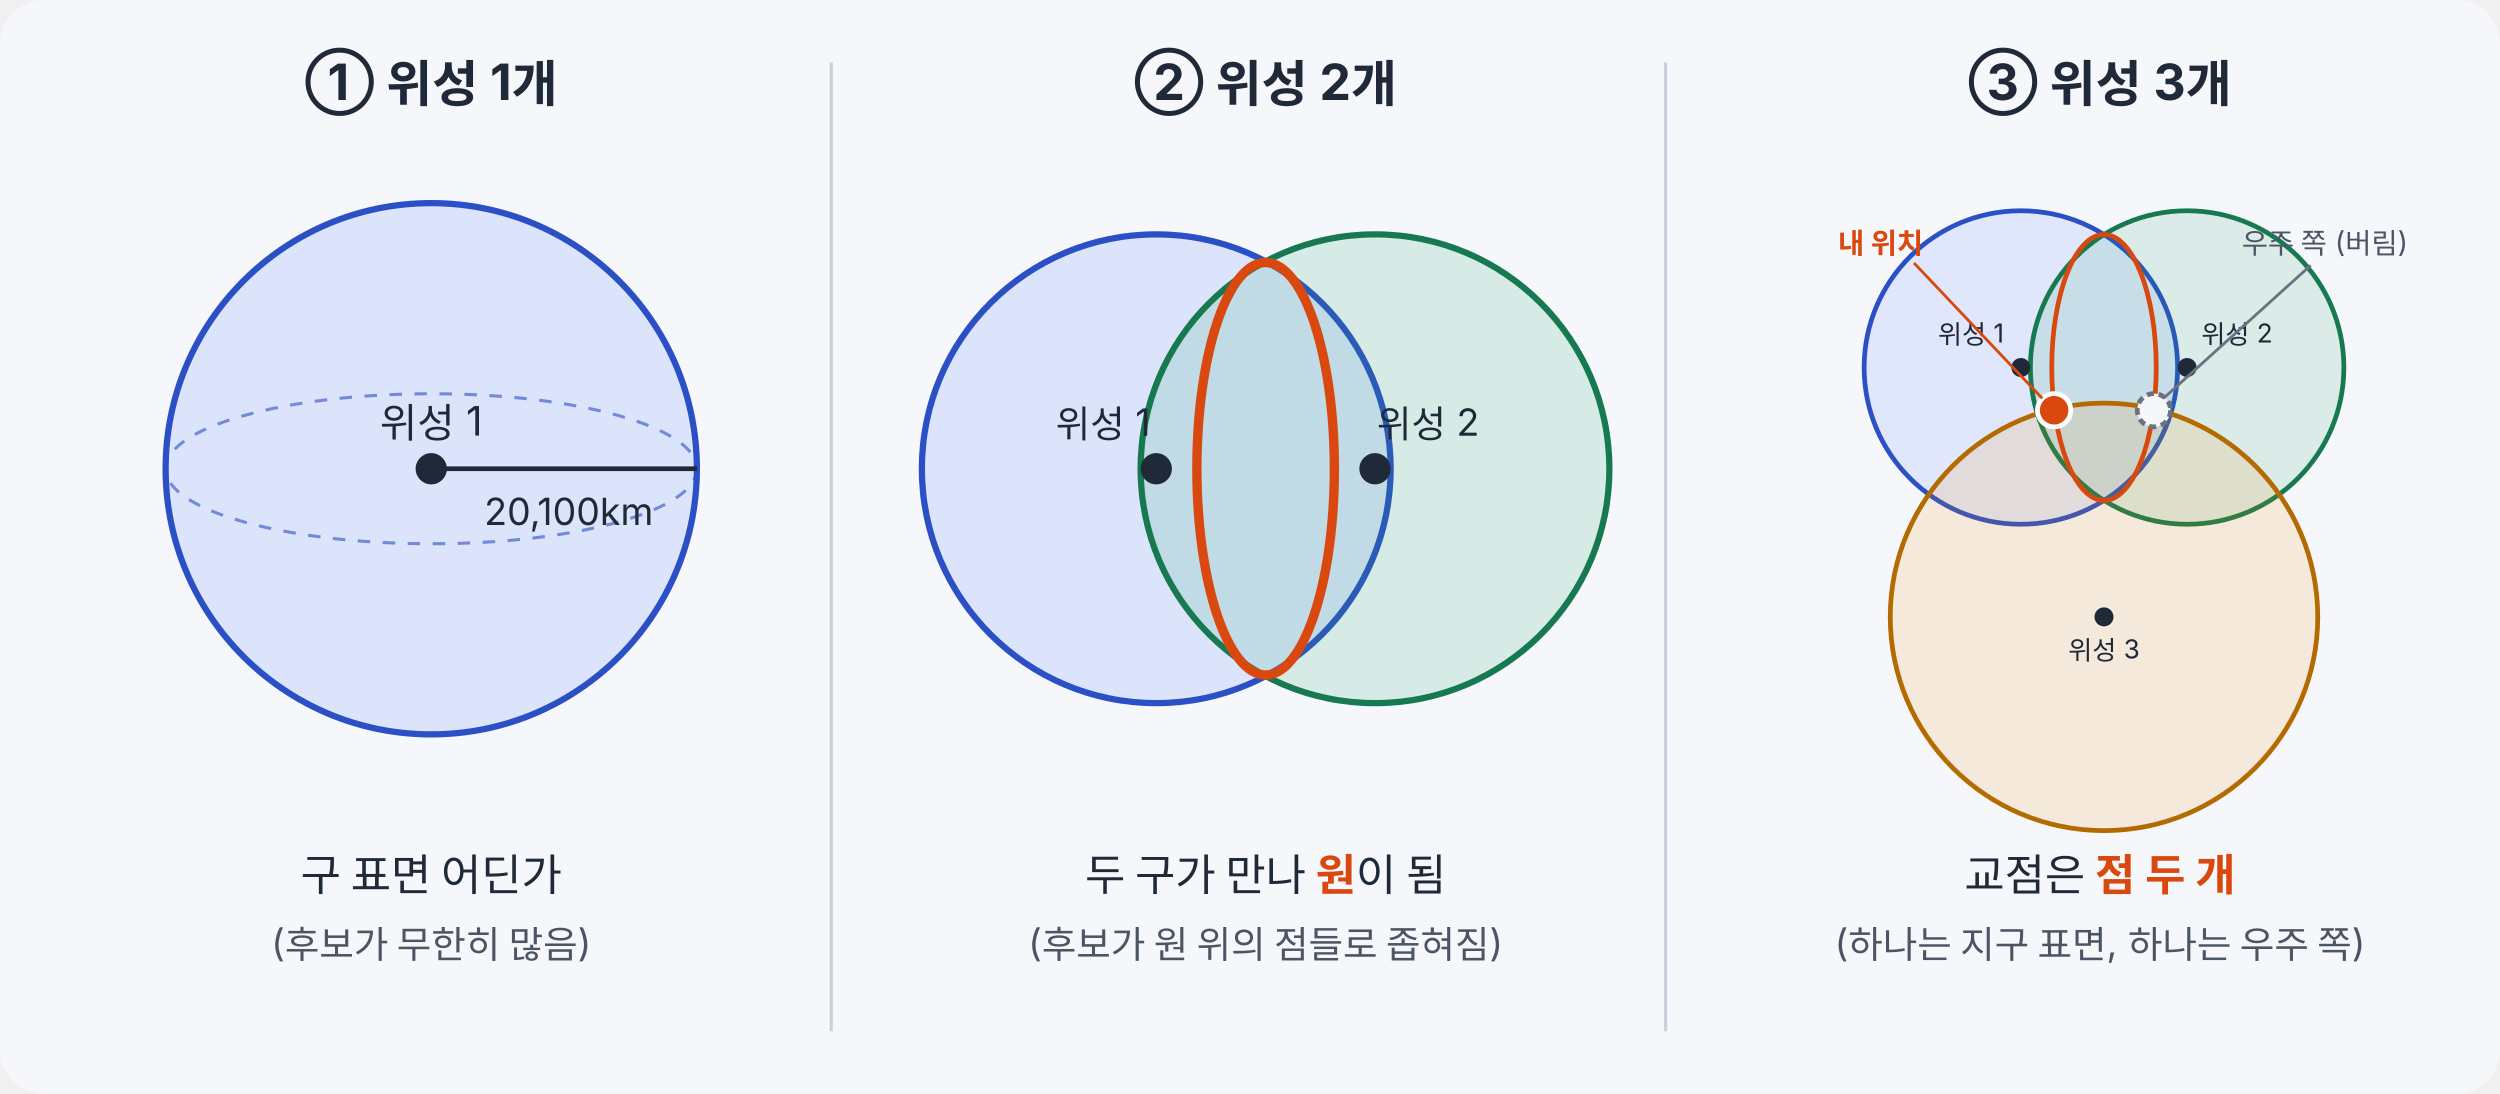
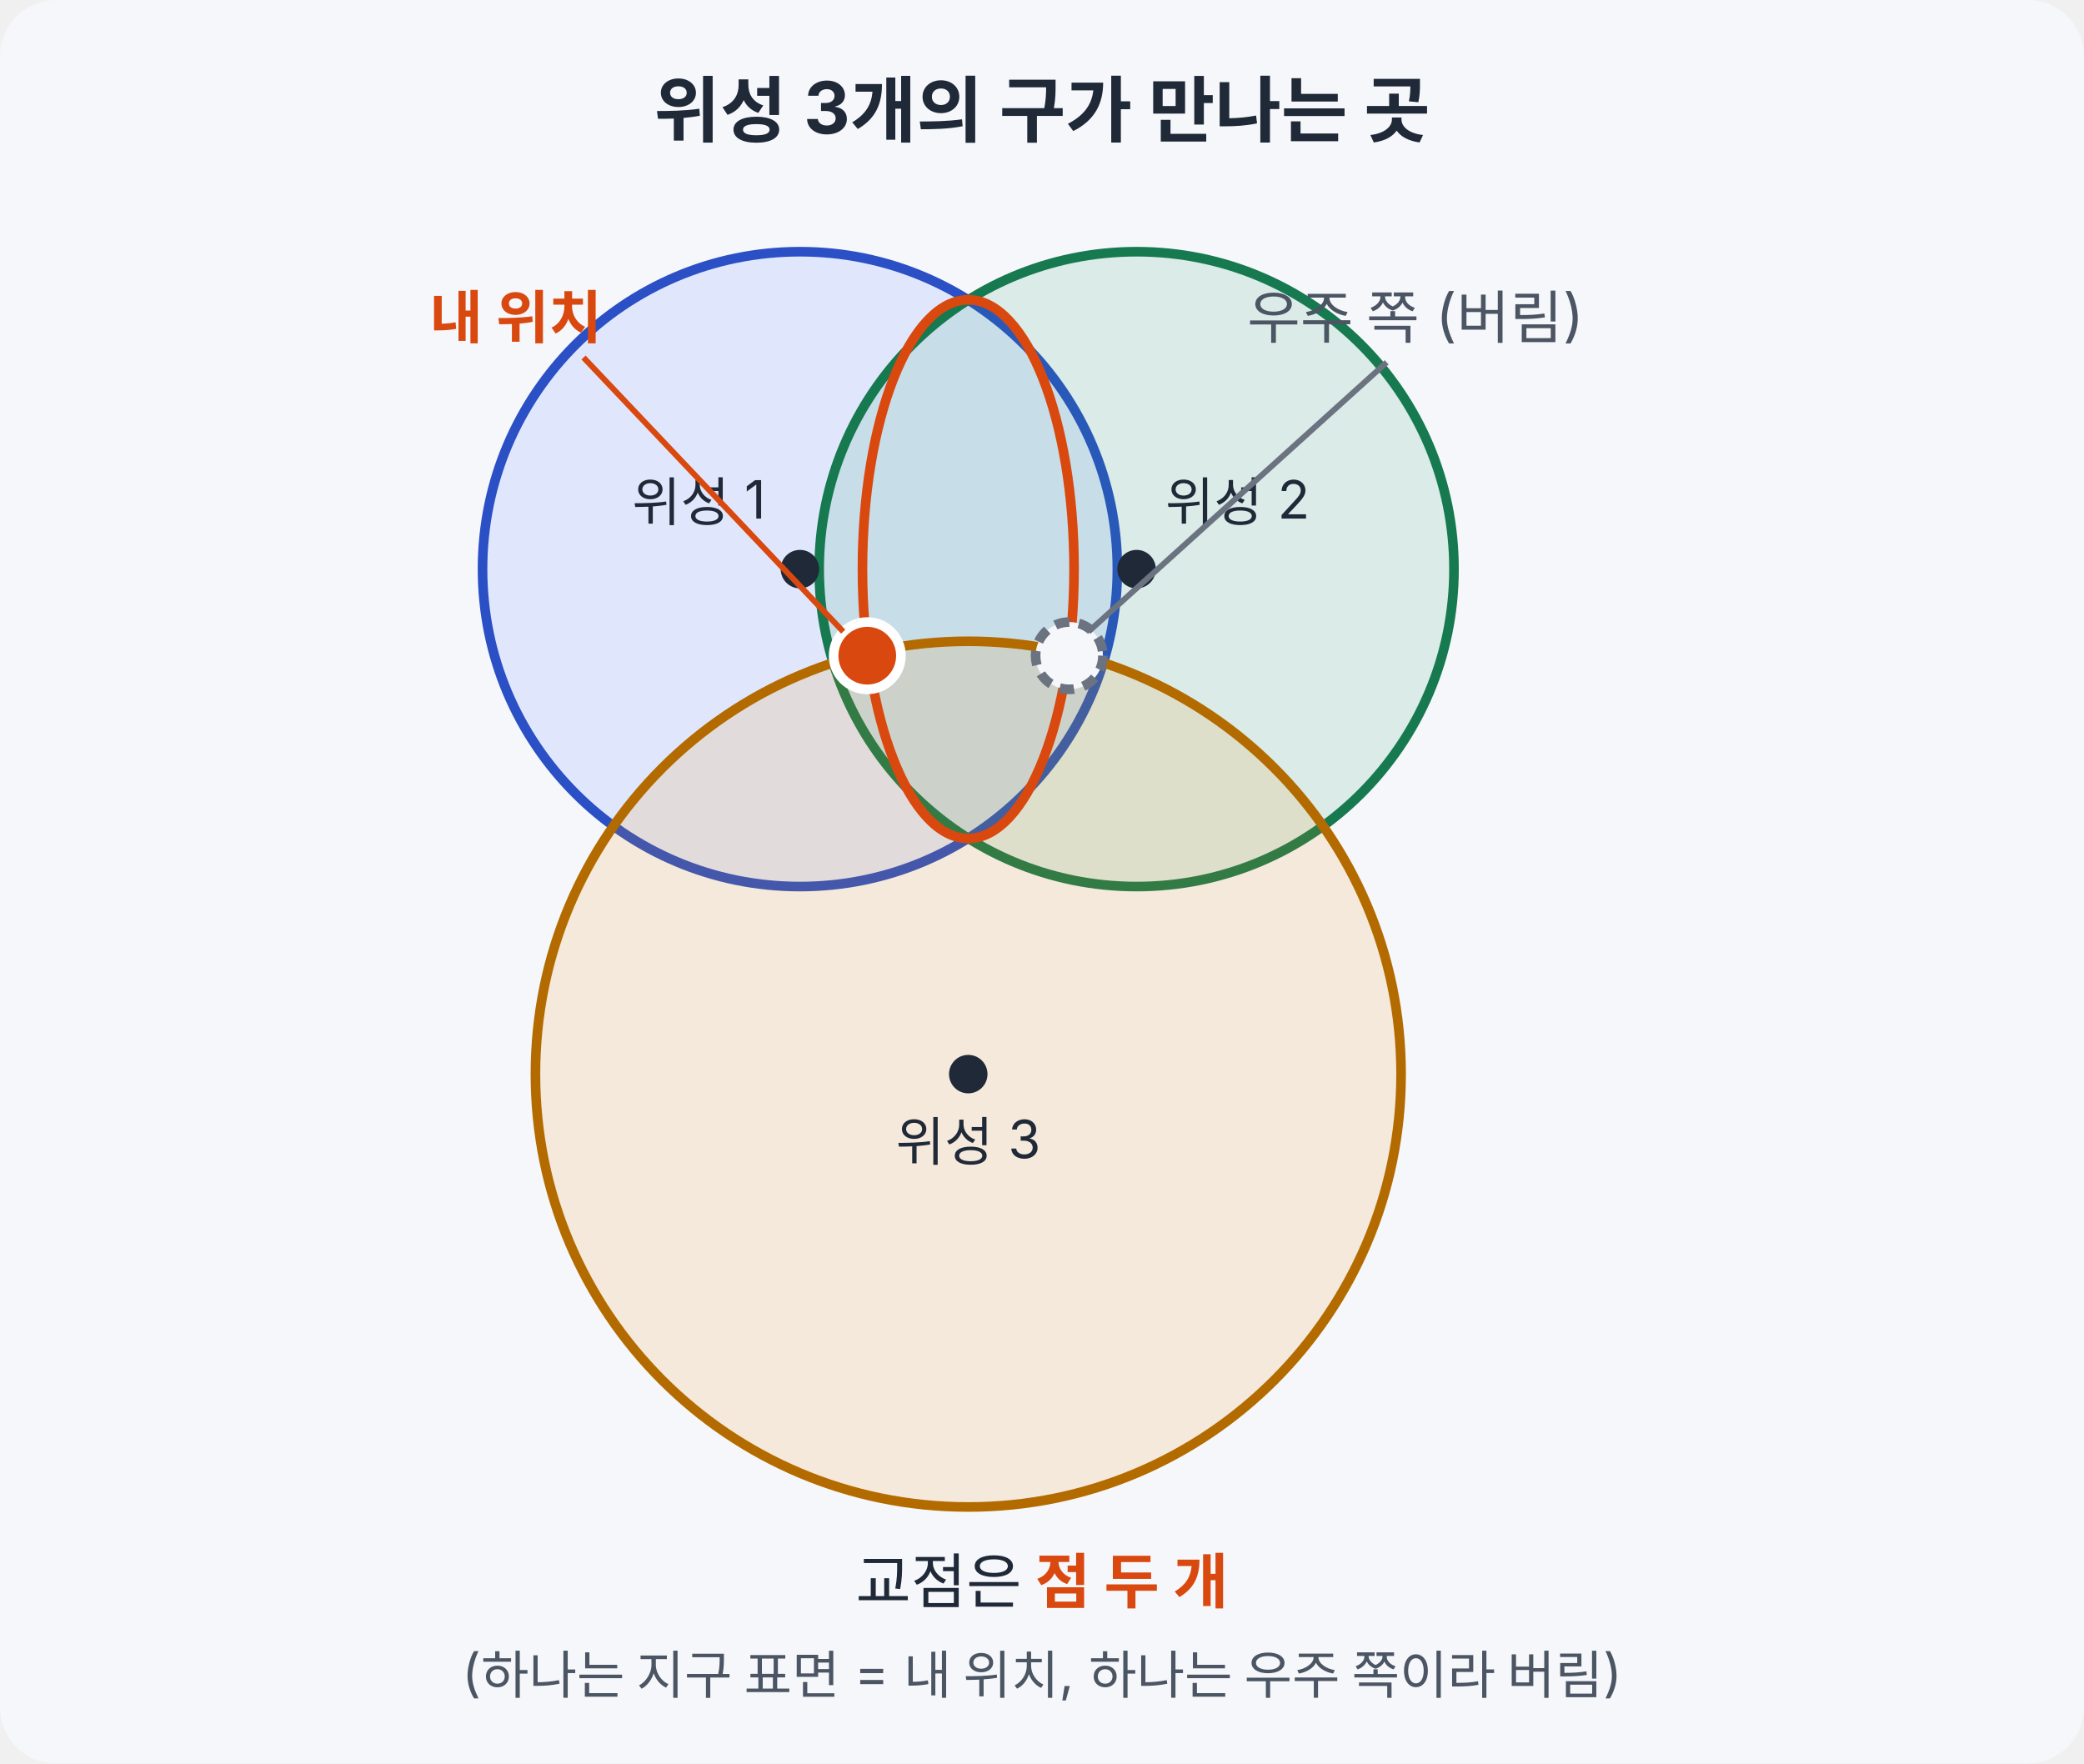
- <svg xmlns="http://www.w3.org/2000/svg" viewBox="0 0 800 350" width="800" height="350" font-family="-apple-system,'Apple SD Gothic Neo','Noto Sans KR',sans-serif">
-   <rect width="800" height="350" rx="14" fill="#f6f7fb" />
-   <g fill="none" stroke="#c9ceda" stroke-width="1">
-     <line x1="266" y1="20" x2="266" y2="330" />
-     <line x1="533" y1="20" x2="533" y2="330" />
+ <svg xmlns="http://www.w3.org/2000/svg" viewBox="0 0 520 440" width="520" height="440" font-family="-apple-system,'Apple SD Gothic Neo','Noto Sans KR',sans-serif">
+   <rect width="520" height="440" rx="14" fill="#f6f7fb" />
+   <text x="260" y="34" text-anchor="middle" font-size="18" font-weight="700" fill="#1f2937">위성 3개의 구가 만나는 곳</text>
+   <g transform="translate(88,10) scale(1.2)">
+     <circle cx="93" cy="110" r="66" fill="#4f7cff" fill-opacity="0.13" stroke="#2b4fc4" stroke-width="2" />
+     <circle cx="163" cy="110" r="66" fill="#22a06b" fill-opacity="0.13" stroke="#17794f" stroke-width="2" />
+     <circle cx="128" cy="215" r="90" fill="#f08c00" fill-opacity="0.13" stroke="#b36b00" stroke-width="2" />
+     <ellipse cx="128" cy="110" rx="22" ry="56" fill="none" stroke="#d9480f" stroke-width="2" />
+     <circle cx="93" cy="110" r="4" fill="#1f2937" />
+     <circle cx="163" cy="110" r="4" fill="#1f2937" />
+     <circle cx="128" cy="215" r="4" fill="#1f2937" />
+     <text x="72" y="100" text-anchor="middle" font-size="11" fill="#1f2937">위성 1</text>
+     <text x="184" y="100" text-anchor="middle" font-size="11" fill="#1f2937">위성 2</text>
+     <text x="128" y="233" text-anchor="middle" font-size="11" fill="#1f2937">위성 3</text>
+     <circle cx="107" cy="128" r="7" fill="#d9480f" stroke="#fff" stroke-width="2" />
+     <circle cx="149" cy="128" r="7" fill="#f6f7fb" stroke="#6b7280" stroke-width="2" stroke-dasharray="3 2" />
+     <text x="16" y="62" font-size="12" font-weight="700" fill="#d9480f">내 위치</text>
+     <line x1="48" y1="66" x2="102" y2="123" stroke="#d9480f" stroke-width="1.2" />
+     <text x="186" y="62" font-size="12" fill="#4b5563">우주 쪽 (버림)</text>
+     <line x1="215" y1="67" x2="153" y2="123" stroke="#6b7280" stroke-width="1.2" />
  </g>
-   <g transform="translate(10,0)">
-     <text x="128" y="32" text-anchor="middle" font-size="16" font-weight="700" fill="#1f2937">① 위성 1개</text>
-     <circle cx="128" cy="150" r="85" fill="#4f7cff" fill-opacity="0.15" stroke="#2b4fc4" stroke-width="2" />
-     <ellipse cx="128" cy="150" rx="85" ry="24" fill="none" stroke="#2b4fc4" stroke-width="1" stroke-dasharray="4 4" opacity="0.6" />
-     <circle cx="128" cy="150" r="5" fill="#1f2937" />
-     <text x="128" y="140" text-anchor="middle" font-size="13" fill="#1f2937">위성 1</text>
-     <line x1="128" y1="150" x2="213" y2="150" stroke="#1f2937" stroke-width="1.5" />
-     <text x="172" y="168" text-anchor="middle" font-size="12" fill="#1f2937">20,100km</text>
-     <text x="128" y="285" text-anchor="middle" font-size="14" fill="#1f2937">구 표면 어딘가</text>
-     <text x="128" y="306" text-anchor="middle" font-size="12" fill="#4b5563">(후보가 무한히 많음)</text>
-   </g>
-   <g transform="translate(277,0)">
-     <text x="128" y="32" text-anchor="middle" font-size="16" font-weight="700" fill="#1f2937">② 위성 2개</text>
-     <circle cx="93" cy="150" r="75" fill="#4f7cff" fill-opacity="0.15" stroke="#2b4fc4" stroke-width="2" />
-     <circle cx="163" cy="150" r="75" fill="#22a06b" fill-opacity="0.15" stroke="#17794f" stroke-width="2" />
-     <ellipse cx="128" cy="150" rx="22" ry="66" fill="none" stroke="#d9480f" stroke-width="3" />
-     <circle cx="93" cy="150" r="5" fill="#1f2937" />
-     <circle cx="163" cy="150" r="5" fill="#1f2937" />
-     <text x="76" y="140" text-anchor="middle" font-size="12" fill="#1f2937">위성 1</text>
-     <text x="180" y="140" text-anchor="middle" font-size="12" fill="#1f2937">위성 2</text>
-     <text x="128" y="285" text-anchor="middle" font-size="14" fill="#1f2937">두 구가 만나 <tspan fill="#d9480f" font-weight="700">원</tspan>이 됨</text>
-     <text x="128" y="306" text-anchor="middle" font-size="12" fill="#4b5563">(후보가 원 위의 점들로 좁혀짐)</text>
-   </g>
-   <g transform="translate(544,0)">
-     <text x="128" y="32" text-anchor="middle" font-size="16" font-weight="700" fill="#1f2937">③ 위성 3개</text>
-     <g transform="translate(32,34) scale(0.76)">
-       <circle cx="93" cy="110" r="66" fill="#4f7cff" fill-opacity="0.13" stroke="#2b4fc4" stroke-width="2" />
-       <circle cx="163" cy="110" r="66" fill="#22a06b" fill-opacity="0.13" stroke="#17794f" stroke-width="2" />
-       <circle cx="128" cy="215" r="90" fill="#f08c00" fill-opacity="0.13" stroke="#b36b00" stroke-width="2" />
-       <ellipse cx="128" cy="110" rx="22" ry="56" fill="none" stroke="#d9480f" stroke-width="2" />
-       <circle cx="93" cy="110" r="4" fill="#1f2937" />
-       <circle cx="163" cy="110" r="4" fill="#1f2937" />
-       <circle cx="128" cy="215" r="4" fill="#1f2937" />
-       <text x="72" y="100" text-anchor="middle" font-size="11" fill="#1f2937">위성 1</text>
-       <text x="184" y="100" text-anchor="middle" font-size="11" fill="#1f2937">위성 2</text>
-       <text x="128" y="233" text-anchor="middle" font-size="11" fill="#1f2937">위성 3</text>
-       <circle cx="107" cy="128" r="7" fill="#d9480f" stroke="#fff" stroke-width="2" />
-       <circle cx="149" cy="128" r="7" fill="#f6f7fb" stroke="#6b7280" stroke-width="2" stroke-dasharray="3 2" />
-       <text x="16" y="62" font-size="12" font-weight="700" fill="#d9480f">내 위치</text>
-       <line x1="48" y1="66" x2="102" y2="123" stroke="#d9480f" stroke-width="1.2" />
-       <text x="186" y="62" font-size="12" fill="#4b5563">우주 쪽 (버림)</text>
-       <line x1="215" y1="67" x2="153" y2="123" stroke="#6b7280" stroke-width="1.2" />
-     </g>
-     <text x="128" y="285" text-anchor="middle" font-size="14" fill="#1f2937">교점은 <tspan fill="#d9480f" font-weight="700">점 두 개</tspan>
-     </text>
-     <text x="128" y="306" text-anchor="middle" font-size="12" fill="#4b5563">(하나는 지구 표면, 하나는 우주 쪽)</text>
-   </g>
+   <text x="260" y="400" text-anchor="middle" font-size="15" fill="#1f2937">교점은 <tspan fill="#d9480f" font-weight="700">점 두 개</tspan>
+   </text>
+   <text x="260" y="422" text-anchor="middle" font-size="13" fill="#4b5563">(하나는 지구 표면 = 내 위치, 하나는 우주 쪽이라 버림)</text>
</svg>
